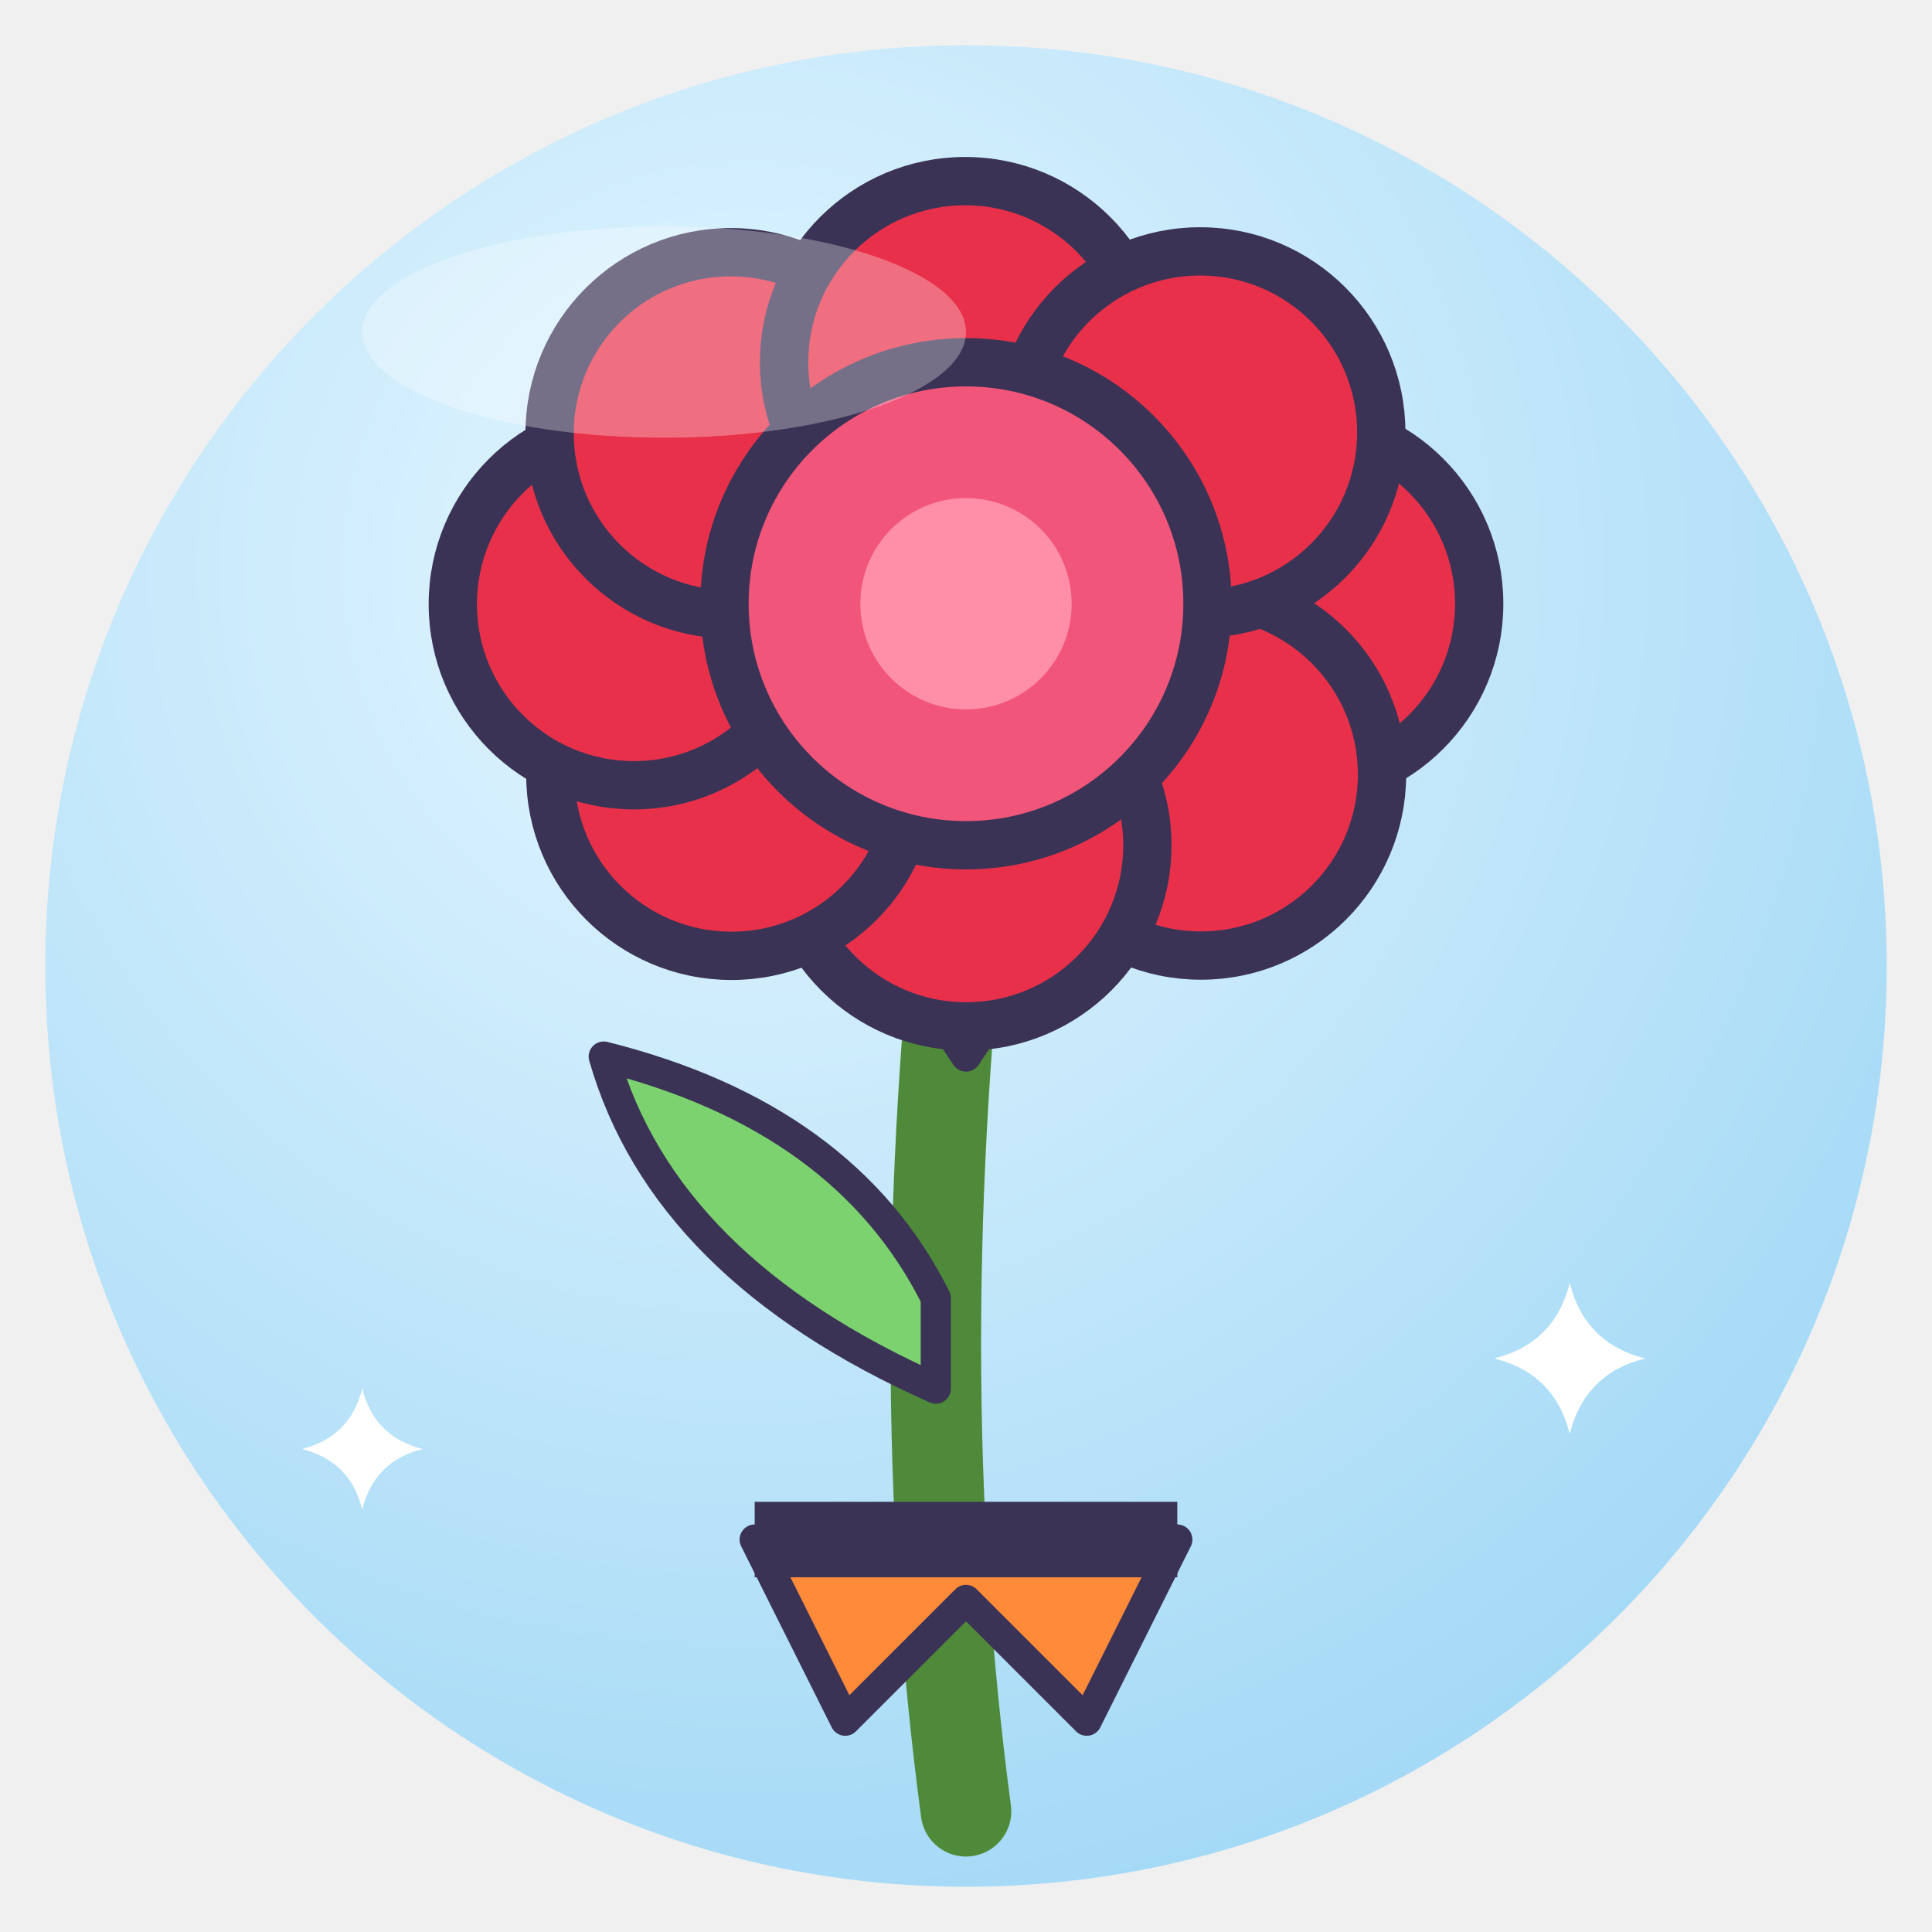
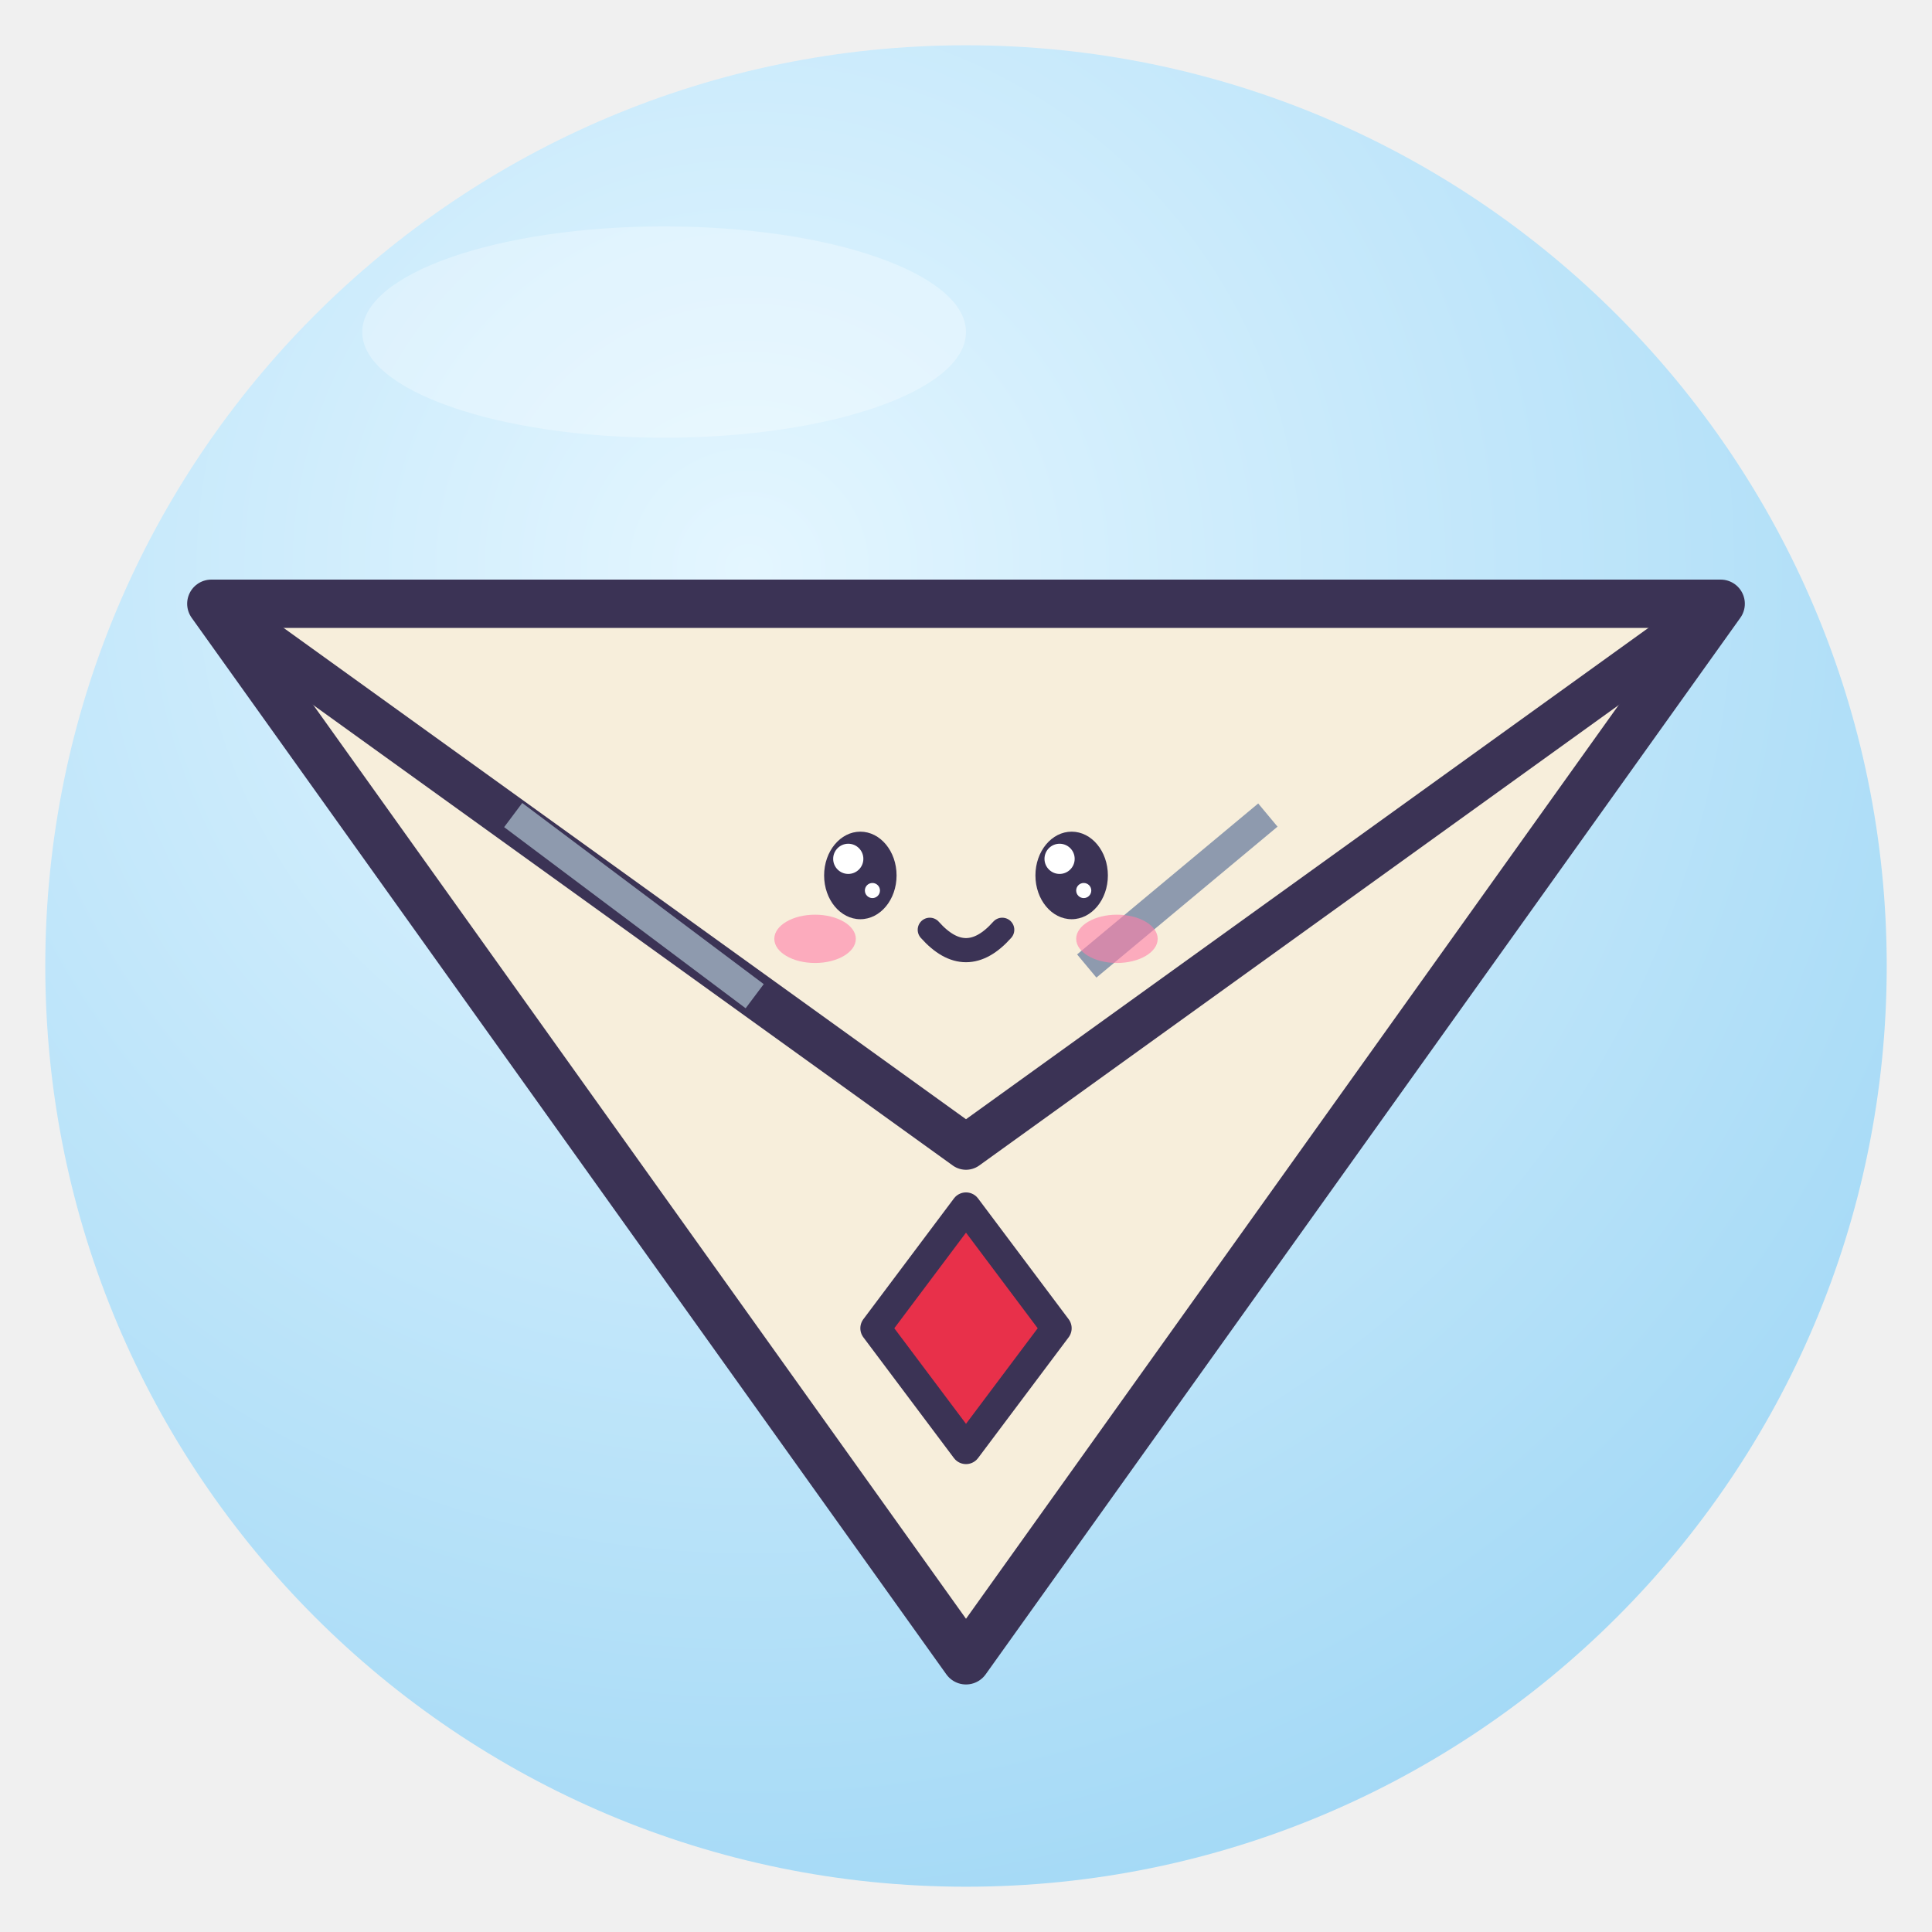
<svg xmlns="http://www.w3.org/2000/svg" viewBox="0 0 128 128" width="128" height="128">
  <defs>
    <radialGradient id="g" cx="38%" cy="28%" r="85%">
      <stop offset="0" stop-color="#E4F6FF" />
      <stop offset="1" stop-color="#9DD6F5" />
    </radialGradient>
    <clipPath id="c">
      <circle cx="64" cy="64" r="61" />
    </clipPath>
  </defs>
  <circle cx="64" cy="64" r="61" fill="url(#g)" />
  <g clip-path="url(#c)">
-     <path d="M64 120 Q60 90 64 56" fill="none" stroke="#4F8A3A" stroke-width="6" stroke-linecap="round" />
-     <path d="M62 92 Q44 84 40 70 Q56 74 62 86Z" fill="#7CD26E" stroke="#3B3355" stroke-linejoin="round" stroke-linecap="round" stroke-width="2" />
-     <path d="M56 58 L64 70 L72 58Z" fill="#7CD26E" stroke="#3B3355" stroke-linejoin="round" stroke-linecap="round" stroke-width="2" />
-     <circle cx="86.0" cy="40.0" r="12" fill="#E8304A" stroke="#3B3355" stroke-width="3.2" stroke-linejoin="round" stroke-linecap="round" />
-     <circle cx="79.563" cy="51.309" r="12" fill="#E8304A" stroke="#3B3355" stroke-width="3.2" stroke-linejoin="round" stroke-linecap="round" />
-     <circle cx="64.018" cy="56" r="12" fill="#E8304A" stroke="#3B3355" stroke-width="3.2" stroke-linejoin="round" stroke-linecap="round" />
-     <circle cx="48.462" cy="51.327" r="12" fill="#E8304A" stroke="#3B3355" stroke-width="3.2" stroke-linejoin="round" stroke-linecap="round" />
-     <circle cx="42" cy="40.025" r="12" fill="#E8304A" stroke="#3B3355" stroke-width="3.2" stroke-linejoin="round" stroke-linecap="round" />
-     <circle cx="48.413" cy="28.709" r="12" fill="#E8304A" stroke="#3B3355" stroke-width="3.2" stroke-linejoin="round" stroke-linecap="round" />
-     <circle cx="63.947" cy="24" r="12" fill="#E8304A" stroke="#3B3355" stroke-width="3.2" stroke-linejoin="round" stroke-linecap="round" />
-     <circle cx="79.513" cy="28.655" r="12" fill="#E8304A" stroke="#3B3355" stroke-width="3.2" stroke-linejoin="round" stroke-linecap="round" />
-     <circle cx="64" cy="40" r="16" fill="#F2557A" stroke="#3B3355" stroke-width="3.2" stroke-linejoin="round" stroke-linecap="round" />
-     <circle cx="64" cy="40" r="7" fill="#FF8FA8" />
-     <path d="M50 102 L78 102 L72 114 L64 106 L56 114Z" fill="#FF8A3A" stroke="#3B3355" stroke-linejoin="round" stroke-linecap="round" stroke-width="2" />
-     <path d="M50 102 H78" stroke="#3B3355" stroke-width="5" />
-     <path d="M104 85 Q105.0 89.0 109 90 Q105.0 91.0 104 95 Q103.0 91.0 99 90 Q103.0 89.0 104 85Z" fill="#fff" />
-     <path d="M24 92 Q24.8 95.2 28 96 Q24.8 96.8 24 100 Q23.2 96.8 20 96 Q23.2 95.2 24 92Z" fill="#fff" />
+     <path d="M14 40 H114 L64 110Z" fill="#F7EEDB" stroke="#3B3355" stroke-width="3.2" stroke-linejoin="round" stroke-linecap="round" />
+     <path d="M14 40 L64 76 L114 40" fill="none" stroke="#3B3355" stroke-linejoin="round" stroke-linecap="round" stroke-width="3" />
+     <path d="M34 54 L50 66 M84 54 L72 64" stroke="#8E9AAE" stroke-width="2" />
+     <path d="M58 88 L64 80 L70 88 L64 96Z" fill="#E8304A" stroke="#3B3355" stroke-linejoin="round" stroke-linecap="round" stroke-width="2" />
+     <ellipse cx="57" cy="58" rx="2.4" ry="2.9" fill="#3B3355" />
+     <circle cx="56.2" cy="56.9" r="1.0" fill="#fff" />
+     <circle cx="57.8" cy="59.0" r="0.5" fill="#fff" />
+     <ellipse cx="71" cy="58" rx="2.4" ry="2.9" fill="#3B3355" />
+     <circle cx="70.2" cy="56.9" r="1.0" fill="#fff" />
+     <circle cx="71.8" cy="59.0" r="0.5" fill="#fff" />
+     <ellipse cx="54.0" cy="62.2" rx="2.7" ry="1.6" fill="#FF7FA8" opacity=".6" />
+     <ellipse cx="74.0" cy="62.2" rx="2.7" ry="1.6" fill="#FF7FA8" opacity=".6" />
+     <path d="M61.6 61.6 Q64 64.3 66.4 61.6" fill="none" stroke="#3B3355" stroke-linejoin="round" stroke-linecap="round" stroke-width="1.6" />
  </g>
  <ellipse cx="44" cy="22" rx="20" ry="7" fill="#fff" opacity=".3" />
</svg>
